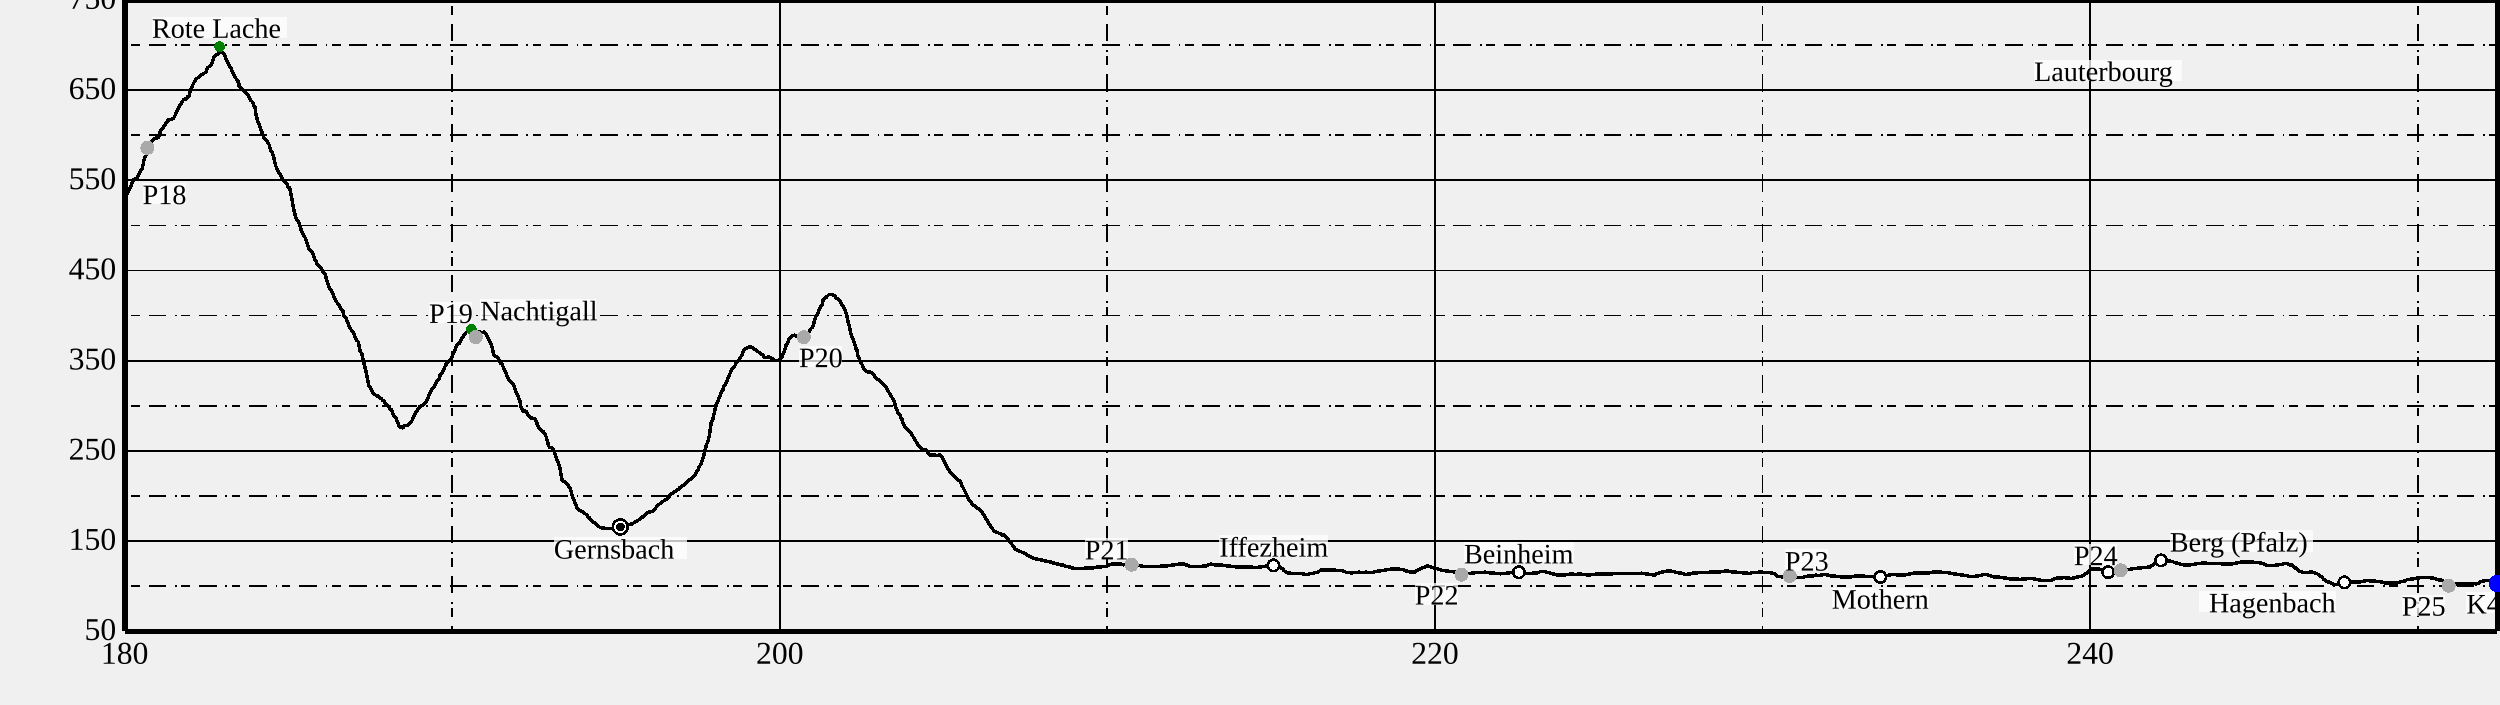
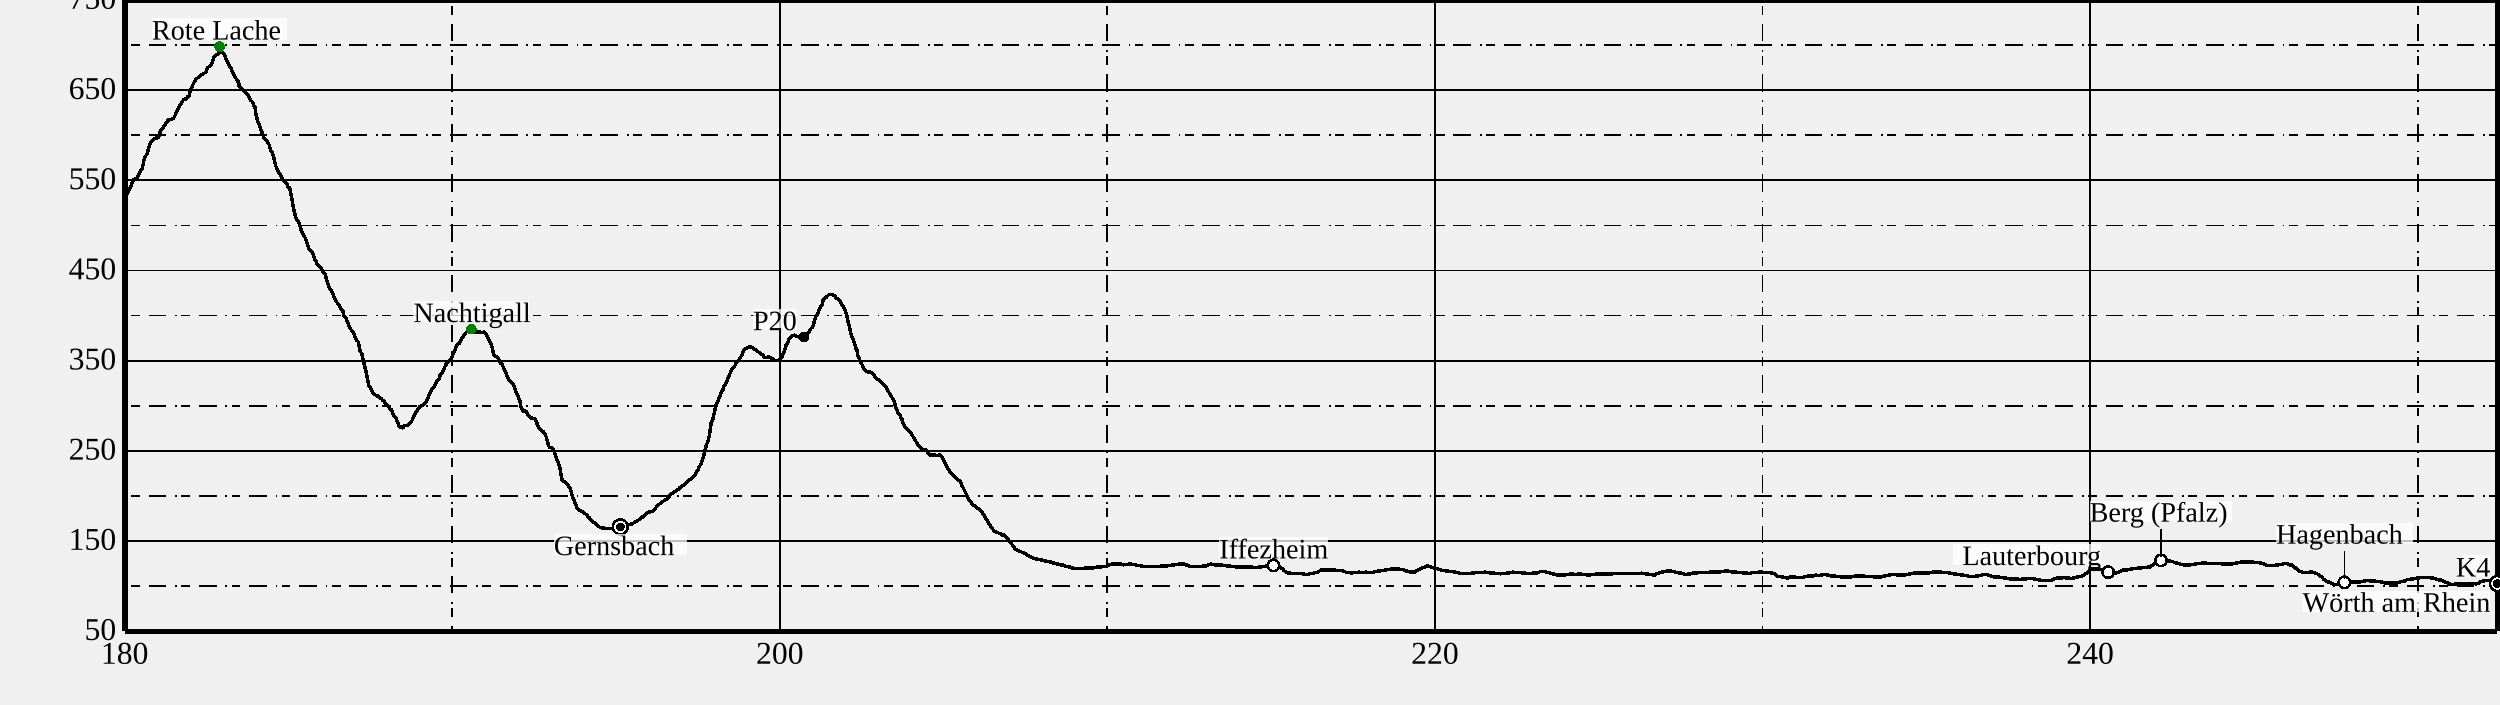
<svg xmlns="http://www.w3.org/2000/svg" height="400" width="1420">
  <g font-size="18" id="world" shape-rendering="crispEdges">
    <g id="BG" />
    <g id="SB" transform="translate(71 360)">
      <text text-anchor="middle" x="-0.203" y="17">
180
</text>
      <text text-anchor="middle" x="371.922" y="17">
200
</text>
      <text text-anchor="middle" x="744.048" y="17">
220
</text>
      <text text-anchor="middle" x="1116.173" y="17">
240
</text>
    </g>
    <g id="SD" transform="translate(71 0)">
      <path d="M0,0 L1347.5,0" stroke="black" stroke-width="3" />
      <path d="M0,0 L0,358.5" stroke="black" stroke-width="3" />
      <path d="M0,358.5 L1347.5,358.5" stroke="black" stroke-width="3" />
      <path d="M1347.5,0 L1347.5,358.5" stroke="black" stroke-width="3" />
      <path d="M0,358.5 L1347.5,358.5" stroke="black" stroke-width="1" />
      <path d="M-0.203,0 L-0.203,358.5" stroke="black" stroke-width="1" />
      <path d="M371.922,0 L371.922,358.5" stroke="black" stroke-width="1" />
      <path d="M744.048,0 L744.048,358.5" stroke="black" stroke-width="1" />
      <path d="M1116.173,0 L1116.173,358.5" stroke="black" stroke-width="1" />
      <path d="M185.859,0 L185.859,358.5" stroke="black" stroke-dasharray="1.0,2.5,5.0,5.0,10.0,5.0" />
      <path d="M557.985,0 L557.985,358.5" stroke="black" stroke-dasharray="1.0,2.5,5.0,5.0,10.0,5.0" />
      <path d="M930.11,0 L930.11,358.5" stroke="black" stroke-dasharray="1.0,2.5,5.0,5.0,10.0,5.0" />
      <path d="M1302.236,0 L1302.236,358.5" stroke="black" stroke-dasharray="1.0,2.5,5.0,5.0,10.0,5.0" />
      <path d="M0,358.5 L1347.5,358.5" stroke="black" stroke-width="1" />
      <path d="M0,307.286 L1347.5,307.286" stroke="black" stroke-width="1" />
      <path d="M0,256.071 L1347.5,256.071" stroke="black" stroke-width="1" />
      <path d="M0,204.857 L1347.5,204.857" stroke="black" stroke-width="1" />
      <path d="M0,153.643 L1347.5,153.643" stroke="black" stroke-width="1" />
      <path d="M0,102.429 L1347.5,102.429" stroke="black" stroke-width="1" />
      <path d="M0,51.214 L1347.5,51.214" stroke="black" stroke-width="1" />
      <path d="M0,0 L1347.5,0" stroke="black" stroke-width="1" />
      <path d="M0,332.893 L1347.5,332.893" stroke="black" stroke-dasharray="1.0,2.5,5.0,5.0,10.0,5.0" />
      <path d="M0,281.679 L1347.5,281.679" stroke="black" stroke-dasharray="1.0,2.5,5.0,5.0,10.0,5.0" />
      <path d="M0,230.464 L1347.5,230.464" stroke="black" stroke-dasharray="1.0,2.5,5.0,5.0,10.0,5.0" />
      <path d="M0,179.25 L1347.5,179.25" stroke="black" stroke-dasharray="1.0,2.5,5.0,5.0,10.0,5.0" />
      <path d="M0,128.036 L1347.5,128.036" stroke="black" stroke-dasharray="1.0,2.5,5.0,5.0,10.0,5.0" />
      <path d="M0,76.821 L1347.5,76.821" stroke="black" stroke-dasharray="1.0,2.5,5.0,5.0,10.0,5.0" />
      <path d="M0,25.607 L1347.5,25.607" stroke="black" stroke-dasharray="1.0,2.5,5.0,5.0,10.0,5.0" />
      <path d="M0,-25.607 L1347.5,-25.607" stroke="black" stroke-dasharray="1.0,2.5,5.0,5.0,10.0,5.0" />
      <path d="M0.0,111.9 L0.2,111.5 L0.3,111.4 L0.8,110.7 L1.3,109.7 L2.5,107.2 L2.7,106.8 L3.1,106.1 L3.3,105.9 L3.5,105.3 L3.8,104.6 L4.3,103.1 L5.0,102.2 L5.2,101.7 L5.4,101.7 L5.5,101.6 L6.2,101.4 L6.4,101.3 L6.7,101.3 L6.9,101.0 L8.2,98.3 L8.8,97.4 L9.1,96.6 L9.4,96.4 L9.7,96.4 L10.7,91.3 L11.4,89.3 L12.4,87.5 L12.8,86.4 L14.1,81.9 L14.3,81.5 L14.5,80.4 L14.8,80.4 L15.5,80.0 L15.9,79.7 L16.1,79.7 L16.4,79.0 L17.2,78.4 L17.5,78.4 L17.8,78.5 L18.1,78.3 L18.6,78.3 L19.1,77.8 L19.3,76.8 L19.6,76.3 L20.1,74.3 L20.3,73.8 L21.8,72.4 L22.6,71.0 L22.9,70.5 L23.1,70.1 L23.4,69.5 L23.6,69.2 L23.8,69.2 L24.3,68.2 L24.6,68.2 L24.7,68.2 L24.9,68.2 L25.1,68.2 L25.2,68.2 L25.5,68.0 L25.7,68.0 L26.3,68.0 L27.0,67.4 L27.3,67.3 L27.6,67.0 L27.9,66.7 L30.5,61.0 L31.4,59.6 L31.7,59.2 L32.6,57.5 L33.0,57.0 L33.3,56.6 L33.7,56.3 L34.1,56.3 L34.5,56.1 L34.7,56.1 L35.0,56.1 L35.2,55.7 L35.7,54.7 L35.9,54.7 L36.1,54.7 L36.3,54.7 L36.5,54.2 L36.7,52.9 L37.2,51.0 L39.0,47.2 L40.3,44.9 L40.5,44.5 L40.8,44.5 L42.0,43.8 L42.1,43.8 L42.4,43.4 L42.6,43.1 L42.9,42.8 L43.5,42.5 L45.9,41.0 L46.2,40.4 L46.8,38.7 L47.3,38.0 L47.7,38.0 L49.1,36.5 L49.6,35.2 L50.0,33.8 L50.6,32.3 L51.9,31.0 L52.3,31.0 L52.9,30.4 L53.1,30.3 L53.4,29.7 L53.7,29.0 L54.2,29.4 L55.0,29.2 L55.5,29.8 L56.7,31.3 L57.7,34.3 L58.5,35.6 L58.9,36.9 L59.4,37.6 L60.3,38.9 L60.6,39.6 L60.8,40.2 L61.0,40.8 L61.2,40.8 L61.7,42.3 L62.3,43.2 L63.7,45.8 L64.0,45.8 L64.5,47.1 L64.7,47.7 L64.9,49.3 L65.4,49.6 L65.7,49.9 L66.3,50.6 L66.4,50.6 L66.6,50.8 L66.8,51.0 L67.0,51.0 L67.7,51.7 L68.4,52.6 L68.6,52.6 L68.9,52.8 L69.1,53.2 L69.6,53.9 L69.8,53.9 L70.1,54.7 L70.5,55.4 L71.1,56.5 L71.6,57.4 L72.0,57.4 L72.7,58.5 L73.2,60.1 L73.9,61.1 L74.1,63.0 L74.4,64.9 L75.0,67.6 L76.5,71.7 L77.6,74.5 L77.9,75.6 L78.2,76.7 L78.5,77.1 L78.8,78.3 L79.4,78.9 L80.6,80.0 L80.9,80.7 L81.9,82.2 L82.4,84.4 L83.0,85.8 L83.6,86.5 L84.5,89.5 L84.9,91.6 L85.7,94.5 L85.9,94.5 L86.5,96.2 L87.7,98.5 L88.0,98.6 L88.5,99.7 L89.1,101.3 L89.5,101.3 L89.8,102.2 L90.2,103.0 L90.5,103.0 L90.7,103.0 L91.0,103.0 L91.2,103.7 L91.5,104.0 L92.0,104.1 L92.3,105.3 L92.6,106.3 L93.5,106.6 L94.8,113.1 L95.8,118.7 L96.2,120.6 L97.3,124.5 L97.7,125.2 L98.2,125.2 L99.0,127.2 L99.3,128.3 L99.9,130.1 L100.2,131.7 L100.6,131.7 L101.4,133.5 L102.4,135.2 L102.9,136.8 L103.6,138.3 L103.8,139.2 L104.7,142.0 L105.1,142.0 L106.4,143.5 L106.8,144.5 L107.8,147.3 L108.1,147.8 L108.5,148.2 L109.0,150.2 L110.2,151.1 L111.0,152.1 L111.2,152.1 L111.5,152.1 L111.7,152.7 L111.9,153.6 L112.7,154.8 L113.5,155.6 L114.1,157.3 L115.7,162.8 L117.6,165.8 L118.2,167.1 L118.6,168.2 L120.1,171.4 L122.2,174.4 L123.1,176.0 L123.7,176.0 L124.2,179.2 L125.4,180.5 L126.8,184.0 L127.7,186.2 L127.9,186.4 L129.0,188.1 L129.5,188.8 L129.8,188.8 L130.2,190.0 L131.4,193.2 L132.4,193.9 L133.5,199.4 L134.5,200.9 L136.6,210.1 L137.1,211.7 L138.5,219.2 L139.5,220.4 L140.5,222.3 L140.8,223.3 L141.0,223.3 L141.1,223.7 L141.4,223.7 L141.6,223.7 L142.2,224.4 L142.5,224.4 L142.8,224.6 L143.5,225.0 L144.1,225.0 L144.7,225.9 L145.7,226.6 L146.4,227.4 L146.9,227.6 L148.0,229.4 L148.3,229.4 L148.6,229.5 L150.0,231.5 L150.7,232.5 L151.1,232.5 L151.5,233.3 L151.7,233.3 L152.5,236.2 L153.1,236.8 L153.6,236.8 L154.8,239.6 L155.7,242.2 L156.8,242.7 L157.7,243.1 L157.8,243.1 L158.7,241.8 L159.1,241.8 L159.3,241.8 L159.8,241.7 L160.3,241.7 L160.6,241.6 L161.6,240.3 L161.9,240.3 L162.3,240.3 L165.1,234.5 L167.5,230.8 L168.5,230.4 L169.6,229.9 L171.0,228.1 L171.9,226.5 L173.3,223.1 L174.4,220.8 L175.5,219.7 L176.1,218.9 L176.8,217.0 L177.2,216.5 L177.4,216.5 L177.5,216.5 L177.7,216.0 L178.0,216.0 L178.6,214.5 L179.0,212.9 L179.9,211.7 L180.1,211.7 L180.4,211.4 L181.3,209.1 L182.1,207.5 L182.2,207.5 L182.4,206.8 L182.6,206.6 L182.7,206.6 L183.5,205.8 L183.9,205.1 L184.8,204.5 L185.2,203.8 L186.2,201.5 L186.9,200.2 L187.3,198.9 L188.1,196.9 L188.5,196.1 L189.3,195.2 L189.8,195.2 L190.4,194.0 L190.9,193.2 L191.1,192.2 L191.4,192.2 L192.2,191.0 L193.0,189.7 L193.9,188.6 L195.2,188.0 L195.9,188.1 L196.5,188.7 L196.8,188.6 L198.1,188.8 L199.3,188.8 L199.7,188.8 L200.1,188.6 L200.7,188.6 L201.6,188.6 L201.9,188.8 L202.2,188.8 L202.6,188.8 L203.4,188.7 L203.8,188.5 L204.1,188.3 L204.4,189.0 L204.8,189.6 L204.9,189.6 L205.2,190.3 L205.4,190.4 L207.8,195.3 L208.4,196.9 L208.9,198.8 L209.4,201.7 L210.5,202.4 L211.1,202.4 L212.0,203.4 L212.6,205.0 L213.4,206.5 L213.9,206.5 L215.0,208.8 L215.9,210.6 L216.9,213.5 L218.2,216.0 L219.4,217.1 L219.9,218.0 L220.2,218.0 L220.6,218.0 L221.3,220.5 L224.4,227.9 L224.8,231.1 L226.4,234.0 L227.8,233.2 L228.1,234.8 L228.5,234.8 L228.8,235.4 L229.3,235.9 L230.0,236.8 L230.2,237.2 L230.4,237.5 L230.6,237.5 L230.8,237.5 L231.1,237.5 L231.5,237.6 L231.8,237.5 L233.0,238.1 L233.4,238.9 L233.7,239.3 L234.1,240.8 L235.2,243.2 L235.4,243.3 L235.6,243.9 L235.8,243.9 L235.9,244.2 L236.4,244.2 L236.6,244.2 L236.8,244.6 L237.0,244.6 L237.2,245.0 L237.8,245.4 L238.5,246.6 L239.3,248.3 L239.6,249.8 L240.4,252.4 L240.7,253.7 L240.9,253.7 L241.1,254.1 L241.7,254.3 L242.1,254.3 L242.5,254.6 L243.2,254.8 L243.5,256.4 L243.7,256.4 L244.0,257.4 L244.3,258.1 L247.0,265.6 L247.7,269.6 L248.3,272.8 L249.6,273.6 L251.3,275.2 L252.9,277.4 L254.0,281.4 L256.9,288.9 L257.1,289.1 L258.2,290.0 L258.9,290.1 L259.3,290.3 L259.5,290.5 L259.7,290.5 L260.0,290.7 L260.0,290.7 L260.1,290.7 L260.6,291.0 L260.8,291.5 L261.3,291.9 L261.6,291.9 L262.2,292.5 L262.9,293.2 L263.1,293.8 L263.7,294.0 L264.0,294.4 L264.2,294.7 L264.4,295.0 L264.6,295.3 L265.4,296.0 L265.6,296.2 L265.9,296.6 L266.0,296.6 L266.5,296.8 L266.7,296.9 L266.9,296.9 L267.9,298.0 L268.1,298.2 L268.4,298.7 L269.1,299.0 L269.5,299.3 L269.8,299.6 L270.8,299.9 L271.2,300.0 L271.4,300.0 L272.0,300.0 L273.0,300.1 L273.1,300.1 L273.6,300.1 L274.7,300.1 L275.8,300.1 L276.3,300.1 L276.4,300.1 L277.4,300.0 L278.0,300.0 L278.2,300.0 L278.6,299.9 L279.6,299.6 L279.9,299.6 L280.3,299.4 L281.0,299.2 L281.4,299.1 L281.5,299.1 L282.6,298.6 L282.8,298.6 L282.9,298.6 L284.0,298.2 L284.3,298.1 L285.7,298.0 L286.0,298.0 L286.7,297.9 L287.0,297.8 L287.8,297.7 L288.3,297.3 L288.8,297.1 L289.0,296.9 L289.2,296.7 L290.4,296.0 L291.5,295.5 L291.8,295.3 L292.0,295.3 L292.3,295.0 L292.7,294.7 L292.9,294.3 L293.4,293.8 L293.9,293.7 L294.9,293.2 L296.5,291.6 L296.8,291.2 L297.3,290.8 L298.2,290.8 L298.9,290.4 L299.3,290.4 L299.5,290.4 L299.8,290.4 L300.4,289.6 L301.0,289.0 L302.2,287.5 L304.0,285.9 L304.4,285.5 L305.0,284.9 L305.2,284.9 L305.5,284.9 L306.3,284.2 L308.6,283.0 L309.3,281.3 L310.0,280.6 L311.1,280.0 L312.7,279.0 L313.5,278.4 L314.3,278.0 L314.7,277.5 L315.3,276.8 L315.9,276.5 L316.6,276.0 L318.4,274.7 L318.7,274.2 L319.5,273.4 L320.1,273.0 L321.2,272.1 L321.8,271.5 L322.2,271.3 L322.5,270.8 L322.9,270.8 L324.1,269.4 L324.8,267.8 L325.2,267.4 L325.4,267.4 L326.1,265.3 L327.4,262.9 L328.0,261.0 L328.4,260.0 L329.5,255.5 L330.2,252.8 L331.3,250.2 L331.9,247.3 L333.0,239.9 L333.8,238.6 L334.6,235.0 L335.3,232.0 L335.8,229.9 L336.1,229.1 L336.3,229.1 L336.6,228.5 L337.8,225.0 L338.0,225.0 L338.4,223.4 L338.6,222.8 L339.3,222.1 L339.6,221.5 L340.1,219.2 L340.6,218.7 L340.9,218.7 L342.0,216.0 L342.3,215.4 L343.3,212.9 L343.8,211.8 L344.6,209.8 L345.0,209.1 L345.5,209.1 L346.7,207.3 L347.1,206.1 L347.5,206.1 L348.6,204.4 L350.2,202.0 L350.5,201.4 L351.4,198.7 L352.9,197.9 L354.2,197.1 L354.7,197.1 L354.9,197.1 L355.3,196.7 L362.5,201.8 L363.2,203.0 L363.9,203.0 L365.4,202.8 L366.1,202.8 L366.5,203.0 L366.9,203.1 L367.2,203.4 L367.7,203.8 L368.5,204.3 L369.0,204.7 L370.4,204.7 L370.8,204.9 L371.1,204.5 L371.8,204.7 L372.5,202.7 L373.4,202.7 L373.9,200.3 L374.6,199.3 L375.6,195.7 L376.2,195.7 L377.2,192.4 L377.5,192.4 L379.3,190.5 L380.6,190.4 L381.4,191.2 L381.6,191.2 L381.9,191.2 L382.3,191.2 L384.0,191.8 L384.4,191.8 L384.8,191.7 L385.6,192.2 L386.9,190.2 L387.2,190.2 L387.4,190.2 L387.8,189.4 L387.9,189.4 L388.2,189.2 L389.5,186.8 L389.9,186.2 L390.3,186.2 L390.6,185.5 L391.3,183.4 L392.5,179.5 L392.6,179.5 L392.7,179.5 L393.5,177.8 L394.3,176.1 L394.7,174.9 L395.1,173.9 L395.7,173.9 L396.1,172.9 L396.5,170.2 L397.2,170.0 L397.6,169.4 L398.3,168.9 L398.7,168.4 L399.6,167.7 L399.7,167.7 L399.8,167.4 L400.0,167.4 L400.1,167.5 L400.5,167.2 L401.0,167.2 L401.7,167.3 L402.2,167.7 L402.3,167.7 L403.2,168.1 L403.8,169.0 L404.4,169.7 L404.9,169.9 L405.2,169.9 L405.6,170.2 L405.9,170.7 L406.2,171.3 L406.7,172.0 L407.0,173.0 L407.1,173.0 L407.9,174.1 L409.3,176.9 L410.3,180.5 L410.6,182.5 L411.3,184.9 L412.1,188.8 L413.2,192.3 L413.4,192.3 L414.3,194.6 L415.3,198.3 L415.7,198.3 L416.0,200.6 L416.4,202.4 L417.7,205.3 L418.8,207.4 L419.5,209.1 L419.9,209.9 L420.1,209.9 L420.4,210.5 L421.5,211.2 L422.5,210.9 L424.2,211.8 L424.9,212.4 L425.2,212.9 L425.7,213.4 L426.5,214.9 L426.7,214.9 L427.2,215.2 L427.9,215.5 L428.1,215.6 L428.4,215.8 L428.9,216.2 L429.3,216.7 L429.5,217.2 L429.6,217.2 L429.8,217.4 L430.2,217.4 L430.6,218.3 L431.1,218.9 L432.0,219.4 L432.3,219.7 L432.9,220.9 L433.5,222.1 L434.1,223.2 L434.4,223.5 L436.2,226.8 L436.5,226.8 L437.0,228.5 L437.7,231.0 L438.9,234.2 L439.4,234.8 L440.3,236.1 L440.8,237.5 L441.1,237.5 L442.1,241.0 L442.5,241.6 L442.8,242.3 L444.3,243.6 L445.2,244.8 L445.3,244.8 L445.7,244.8 L445.7,244.8 L446.1,245.4 L449.9,251.8 L451.6,254.1 L452.5,254.9 L453.7,255.7 L455.2,255.7 L456.0,257.4 L457.4,258.5 L459.0,258.3 L461.4,258.7 L461.9,258.7 L462.7,257.9 L464.0,259.6 L467.5,266.4 L469.5,269.1 L470.8,270.0 L471.5,271.0 L474.4,273.5 L475.3,275.6 L476.1,277.1 L479.7,284.4 L482.1,287.2 L482.5,287.2 L483.0,287.2 L483.6,288.2 L484.6,289.1 L485.4,289.1 L487.4,291.8 L490.0,296.2 L492.0,299.5 L493.7,301.6 L495.6,302.5 L497.0,303.1 L497.2,303.1 L497.4,303.1 L497.8,303.8 L498.0,303.8 L498.2,303.8 L498.4,303.8 L498.9,303.8 L499.1,303.8 L499.6,304.2 L500.1,304.6 L500.4,304.9 L501.2,305.9 L501.4,305.9 L503.0,308.3 L503.5,308.8 L504.0,309.6 L504.7,310.3 L505.5,311.7 L506.4,312.2 L507.3,312.8 L508.1,313.1 L508.8,313.4 L508.9,313.4 L509.2,313.4 L509.5,313.8 L509.6,313.9 L509.7,313.9 L510.9,314.1 L511.4,314.6 L511.8,314.6 L512.0,315.1 L513.0,315.7 L513.2,315.8 L514.7,316.4 L515.0,316.4 L515.6,317.0 L515.8,317.0 L516.0,317.2 L516.7,317.2 L517.1,317.5 L517.7,317.5 L518.9,317.7 L520.4,318.0 L522.3,318.6 L523.0,318.6 L526.0,319.3 L526.9,319.7 L527.4,319.7 L529.2,320.3 L530.2,320.5 L531.3,320.8 L531.4,320.8 L532.1,320.8 L532.8,320.9 L533.2,321.3 L533.4,321.3 L533.6,321.4 L534.4,321.7 L536.5,322.1 L536.6,322.1 L536.9,322.1 L537.2,322.4 L537.6,322.5 L537.9,322.6 L539.3,322.8 L539.8,322.8 L540.1,322.8 L541.6,322.9 L541.8,322.9 L542.3,322.9 L542.8,322.9 L543.0,322.9 L543.2,322.9 L543.3,322.9 L543.5,322.9 L543.7,322.9 L543.7,322.9 L543.9,322.9 L544.2,322.8 L546.3,322.7 L546.5,322.7 L546.7,322.8 L546.8,322.8 L547.0,322.8 L547.3,322.9 L547.8,322.8 L547.9,322.8 L548.0,322.7 L548.1,322.7 L548.4,322.7 L548.5,322.7 L550.3,322.5 L550.9,322.4 L551.0,322.4 L551.1,322.4 L551.8,322.2 L552.2,322.2 L552.6,322.1 L553.6,322.1 L553.8,322.1 L553.9,322.1 L554.4,322.0 L554.9,321.8 L555.1,321.8 L555.3,321.8 L555.5,321.8 L555.7,321.8 L556.8,321.8 L558.6,321.2 L558.9,320.8 L560.7,320.4 L561.0,320.4 L561.4,320.4 L562.3,320.5 L562.4,320.4 L562.5,320.4 L562.6,320.4 L562.8,320.2 L563.5,320.3 L563.7,320.3 L564.4,320.3 L564.8,320.3 L565.4,320.3 L567.1,320.8 L568.4,320.6 L569.7,320.5 L571.0,320.4 L571.1,320.4 L571.3,320.5 L571.5,320.5 L571.7,320.5 L572.0,320.5 L573.8,320.8 L575.0,321.1 L575.2,321.1 L576.1,321.3 L576.4,321.3 L576.8,321.4 L578.1,321.6 L579.9,321.9 L580.3,321.9 L580.5,321.9 L583.2,321.7 L583.5,321.7 L585.1,321.7 L586.6,321.8 L590.1,321.4 L592.0,321.4 L594.7,321.0 L596.4,320.8 L596.7,320.6 L598.1,320.5 L599.7,320.4 L600.2,320.3 L600.4,320.1 L600.6,320.1 L604.6,321.5 L604.7,321.9 L605.0,321.9 L608.0,321.9 L613.9,321.5 L616.6,320.4 L619.4,320.9 L622.1,320.9 L622.3,320.9 L622.5,320.9 L622.6,320.9 L622.8,320.9 L626.7,321.5 L629.9,321.8 L630.1,321.8 L630.3,321.8 L630.9,322.1 L633.4,322.0 L633.9,322.0 L634.1,321.9 L634.2,321.9 L634.3,321.9 L634.5,321.9 L634.6,321.9 L634.7,321.9 L635.1,322.0 L635.4,322.0 L636.4,322.2 L636.4,322.2 L636.6,322.2 L637.6,322.2 L637.8,322.2 L637.9,322.2 L638.7,322.1 L639.3,322.1 L639.6,322.1 L639.7,322.1 L640.0,322.1 L640.8,322.2 L640.9,322.2 L641.8,322.4 L642.4,322.4 L642.5,322.4 L642.7,322.4 L644.6,322.0 L647.8,321.7 L648.6,321.4 L649.4,321.4 L650.2,321.3 L651.8,321.4 L652.2,321.4 L652.3,321.5 L653.2,321.6 L653.4,321.6 L654.0,321.8 L654.4,321.8 L654.7,321.8 L655.2,322.1 L655.3,322.1 L655.7,322.2 L656.0,322.3 L656.7,322.6 L657.3,322.8 L658.5,324.4 L658.9,324.4 L660.1,325.3 L661.1,325.6 L661.5,325.6 L661.7,325.6 L661.8,325.6 L662.2,325.6 L663.9,325.8 L664.8,325.8 L666.4,325.8 L667.1,325.8 L667.5,325.7 L668.8,325.9 L669.1,325.9 L670.9,326.4 L673.9,325.7 L674.7,325.7 L676.0,325.3 L677.6,325.1 L679.1,323.8 L680.7,323.7 L681.6,323.6 L682.7,323.8 L683.3,323.9 L683.8,323.9 L684.3,323.7 L685.5,323.7 L686.4,323.7 L686.8,323.8 L687.5,323.9 L687.9,323.9 L689.0,324.0 L689.2,324.0 L690.1,323.9 L692.3,324.5 L693.5,325.0 L694.9,325.3 L695.5,325.3 L697.0,325.4 L698.4,325.1 L699.0,325.1 L699.5,325.1 L700.1,325.1 L700.3,325.1 L700.4,325.1 L700.6,325.1 L700.8,325.0 L701.0,325.0 L701.1,325.0 L701.3,325.0 L701.6,325.1 L701.8,325.1 L703.3,325.1 L705.2,325.0 L705.5,325.1 L706.6,325.1 L707.6,325.2 L708.8,325.2 L710.1,324.7 L712.0,324.3 L715.0,324.0 L719.1,323.2 L720.2,323.2 L721.2,323.2 L722.4,323.0 L725.2,323.5 L726.0,323.5 L726.5,324.0 L726.6,324.0 L729.9,324.9 L732.3,325.1 L734.9,323.4 L737.3,322.3 L738.0,322.3 L738.8,321.6 L740.5,321.6 L747.5,323.8 L753.2,324.7 L753.6,324.5 L759.2,325.8 L760.0,325.8 L760.8,325.8 L761.3,325.8 L762.3,325.8 L762.9,325.7 L763.2,325.7 L763.7,325.7 L768.5,325.1 L769.6,325.1 L770.5,325.1 L770.7,325.1 L770.9,325.1 L771.1,325.1 L771.9,325.1 L772.3,325.0 L772.4,325.0 L773.4,325.1 L774.7,325.3 L775.4,325.4 L776.4,325.4 L778.2,325.6 L778.3,325.6 L779.4,325.8 L781.2,325.9 L782.9,325.7 L783.4,325.8 L785.1,325.5 L786.1,325.4 L787.4,325.1 L788.5,325.0 L789.5,325.1 L790.5,325.1 L791.5,325.1 L791.7,325.2 L791.9,325.2 L792.2,325.2 L793.0,325.3 L793.3,325.4 L793.6,325.4 L794.0,325.4 L794.6,325.4 L795.4,325.6 L796.0,325.8 L796.4,325.7 L796.8,325.8 L797.3,325.8 L798.6,325.7 L799.0,325.7 L799.2,325.6 L799.3,325.6 L799.9,325.6 L801.1,325.4 L802.0,325.4 L802.5,325.3 L804.1,324.6 L806.7,324.7 L808.3,325.3 L809.2,325.3 L811.4,326.1 L811.6,326.1 L813.8,326.7 L814.8,326.6 L818.3,326.5 L818.7,326.3 L821.0,326.1 L821.2,326.1 L821.4,326.1 L822.0,326.1 L822.5,326.0 L823.2,326.2 L824.0,326.2 L826.6,326.1 L831.4,326.6 L836.0,326.1 L836.4,326.0 L840.8,326.0 L841.1,326.0 L841.5,325.9 L842.9,325.9 L844.4,325.9 L844.8,325.9 L845.1,325.9 L845.9,325.8 L853.8,325.7 L854.1,325.7 L854.4,325.7 L861.7,325.6 L868.8,326.7 L869.5,326.0 L873.0,325.0 L876.1,324.3 L878.0,324.3 L881.2,325.1 L881.4,325.1 L881.5,325.2 L881.7,325.2 L881.8,325.3 L881.9,325.3 L882.4,325.4 L882.8,325.6 L883.0,325.6 L883.9,325.6 L884.5,325.6 L885.2,325.9 L885.8,326.3 L886.4,326.3 L887.6,326.1 L888.5,326.1 L890.1,325.7 L890.5,325.5 L891.0,325.5 L891.4,325.4 L893.6,325.3 L894.0,325.3 L907.6,324.7 L907.9,324.5 L910.1,324.4 L910.7,324.4 L913.4,324.9 L916.5,325.1 L922.5,325.7 L923.3,325.6 L923.7,325.4 L924.4,325.3 L925.9,325.2 L927.1,325.1 L927.9,325.0 L928.7,325.0 L929.4,325.0 L933.6,325.2 L934.3,325.3 L934.7,325.4 L936.2,325.7 L937.3,326.1 L938.2,327.0 L938.9,327.3 L939.5,327.4 L940.2,327.5 L941.2,327.7 L941.7,327.7 L942.7,328.1 L944.0,328.2 L944.9,328.2 L945.6,327.7 L947.3,327.7 L948.2,327.7 L948.9,327.9 L949.2,328.0 L951.0,328.1 L952.6,328.0 L952.8,328.0 L953.8,327.7 L954.6,327.4 L955.5,327.3 L956.0,327.3 L956.8,327.2 L957.2,327.2 L957.8,327.3 L958.7,327.2 L959.8,326.8 L960.3,326.7 L960.9,326.7 L962.2,326.9 L962.5,326.9 L962.7,326.9 L962.9,326.7 L963.7,326.6 L964.5,326.4 L966.4,326.4 L968.6,327.1 L968.9,327.1 L969.5,327.1 L969.9,327.1 L970.4,327.3 L971.5,327.3 L971.8,327.4 L974.4,327.6 L975.0,327.6 L975.3,327.6 L975.5,327.6 L975.8,327.6 L976.8,327.6 L977.6,327.6 L979.5,327.8 L983.5,327.1 L983.9,326.9 L984.6,327.1 L985.0,327.1 L986.4,327.1 L986.8,327.1 L987.9,327.3 L997.0,327.8 L997.7,327.7 L998.2,327.4 L998.8,327.2 L1001.8,326.7 L1002.4,326.5 L1003.1,326.4 L1003.7,326.4 L1004.7,326.4 L1010.6,326.7 L1015.3,325.7 L1016.0,325.6 L1018.2,325.5 L1018.7,325.5 L1020.9,325.5 L1021.6,325.5 L1023.1,325.5 L1023.6,325.5 L1024.1,325.5 L1028.1,324.7 L1035.3,325.3 L1038.7,325.9 L1046.2,327.0 L1047.8,327.4 L1048.1,327.5 L1048.2,327.5 L1048.7,327.5 L1049.3,327.5 L1049.6,327.5 L1050.6,327.4 L1050.9,327.4 L1051.1,327.3 L1051.2,327.3 L1051.4,327.2 L1051.6,327.3 L1054.0,326.8 L1054.3,326.8 L1054.5,326.7 L1054.7,326.7 L1055.0,326.5 L1056.9,326.3 L1057.3,326.3 L1057.6,326.3 L1057.8,326.3 L1058.6,326.8 L1060.1,327.2 L1061.5,327.7 L1061.8,327.7 L1062.0,327.7 L1062.6,327.8 L1062.8,327.8 L1063.0,327.8 L1063.2,327.8 L1063.6,327.8 L1064.2,327.8 L1064.6,327.8 L1070.3,328.7 L1071.2,328.9 L1071.7,328.9 L1072.3,328.9 L1072.5,328.9 L1072.9,329.0 L1074.4,328.9 L1075.9,329.0 L1076.3,329.1 L1079.6,328.8 L1080.1,328.7 L1080.5,328.7 L1081.0,328.7 L1082.0,328.7 L1082.7,328.7 L1082.9,328.7 L1083.3,328.7 L1083.5,328.7 L1083.7,328.7 L1083.9,328.6 L1084.1,328.8 L1085.5,329.0 L1087.8,329.5 L1088.7,329.7 L1093.6,329.7 L1096.9,328.4 L1097.9,328.2 L1098.6,328.2 L1099.2,328.2 L1099.3,328.2 L1099.6,328.2 L1099.8,328.2 L1100.0,328.2 L1100.2,328.2 L1100.4,328.2 L1100.7,328.1 L1100.8,328.1 L1101.3,328.1 L1102.4,328.2 L1102.9,328.2 L1102.9,328.2 L1105.4,328.5 L1106.0,328.5 L1107.4,328.2 L1107.6,328.2 L1107.9,327.9 L1108.0,327.9 L1108.3,327.8 L1108.8,327.8 L1109.0,327.8 L1109.8,327.4 L1110.0,327.4 L1110.5,327.4 L1110.7,327.4 L1110.8,327.4 L1111.5,327.2 L1111.6,327.2 L1111.7,327.2 L1111.8,327.0 L1113.2,326.3 L1114.8,325.0 L1116.5,323.1 L1116.7,323.1 L1118.2,323.2 L1118.6,323.2 L1119.5,323.2 L1119.7,323.2 L1120.0,323.2 L1120.3,323.2 L1120.4,323.2 L1120.8,323.2 L1120.8,323.2 L1121.0,323.2 L1121.2,323.2 L1121.9,323.4 L1122.2,323.5 L1122.9,323.9 L1123.9,324.3 L1124.4,324.7 L1125.2,325.0 L1125.4,325.0 L1126.1,325.3 L1126.2,325.3 L1126.4,325.3 L1126.7,325.4 L1127.0,325.4 L1127.3,325.4 L1127.7,325.4 L1128.1,325.4 L1128.7,325.4 L1129.1,325.4 L1129.2,325.4 L1129.7,325.4 L1129.9,325.4 L1130.1,325.4 L1130.3,325.4 L1130.3,325.4 L1130.6,325.5 L1130.8,325.5 L1131.0,325.5 L1131.3,325.4 L1133.5,324.4 L1134.9,323.8 L1135.2,323.8 L1135.4,323.8 L1135.5,323.8 L1135.6,323.8 L1135.9,323.8 L1136.1,323.7 L1136.3,323.7 L1136.8,323.7 L1138.0,323.6 L1139.8,323.1 L1150.2,322.0 L1154.7,318.8 L1155.3,318.0 L1155.5,318.0 L1156.4,318.0 L1163.4,319.0 L1163.6,319.3 L1168.5,320.7 L1169.4,320.9 L1171.2,320.9 L1172.9,320.9 L1178.2,320.0 L1179.5,319.9 L1180.0,319.9 L1180.5,319.9 L1181.7,319.9 L1193.5,320.3 L1196.2,320.3 L1198.0,320.1 L1202.5,319.2 L1211.0,319.4 L1211.6,319.5 L1213.8,319.9 L1216.8,321.2 L1218.0,321.3 L1218.8,321.3 L1219.7,321.3 L1225.3,320.5 L1226.2,320.0 L1227.5,320.0 L1228.3,320.0 L1229.6,320.9 L1231.2,320.9 L1232.3,322.5 L1233.2,322.5 L1235.0,324.6 L1235.9,324.6 L1237.4,325.1 L1238.0,325.3 L1240.1,325.2 L1240.4,325.2 L1240.9,325.0 L1241.6,324.9 L1242.1,324.9 L1242.7,325.0 L1243.3,325.3 L1244.2,325.6 L1245.3,326.0 L1246.0,326.5 L1246.9,327.2 L1247.8,327.7 L1248.7,328.9 L1249.6,329.4 L1249.8,329.8 L1251.6,330.6 L1252.4,330.6 L1253.3,331.4 L1255.0,332.0 L1256.2,332.0 L1256.5,331.9 L1256.8,331.8 L1257.0,331.7 L1257.1,331.8 L1257.2,331.8 L1257.3,331.8 L1257.5,331.8 L1257.7,331.8 L1258.3,331.7 L1258.8,331.7 L1258.9,331.7 L1259.1,331.7 L1259.9,331.6 L1260.3,331.6 L1260.6,331.4 L1261.0,331.1 L1261.9,330.7 L1262.3,330.7 L1263.6,330.6 L1264.3,330.6 L1264.9,330.6 L1265.5,330.6 L1266.7,330.7 L1266.9,330.6 L1267.9,330.6 L1268.4,330.6 L1268.8,330.6 L1270.6,330.3 L1272.3,329.9 L1273.3,329.8 L1273.9,329.8 L1274.2,329.8 L1275.2,329.9 L1276.4,329.9 L1278.2,330.1 L1278.5,330.2 L1278.9,330.2 L1279.5,330.3 L1279.6,330.3 L1282.2,330.6 L1283.1,331.0 L1284.9,331.2 L1285.0,331.2 L1285.1,331.2 L1285.7,331.2 L1286.2,331.2 L1286.4,331.2 L1286.7,331.2 L1290.8,331.1 L1291.9,330.6 L1292.6,330.4 L1295.2,330.0 L1296.1,329.3 L1298.9,328.9 L1299.1,328.8 L1299.4,328.8 L1299.7,328.8 L1300.0,328.6 L1304.7,328.0 L1306.5,328.0 L1306.9,328.0 L1307.8,328.0 L1308.1,328.0 L1308.2,327.9 L1308.3,327.9 L1308.7,328.0 L1308.9,328.1 L1309.3,328.2 L1309.5,328.2 L1309.9,328.2 L1311.9,328.6 L1312.6,328.9 L1312.8,329.0 L1313.8,329.3 L1314.2,329.3 L1314.9,329.3 L1315.0,329.3 L1315.2,329.5 L1315.5,329.5 L1316.4,330.0 L1317.7,330.5 L1318.9,330.9 L1319.8,331.5 L1320.2,331.8 L1320.3,331.8 L1320.8,331.8 L1321.8,332.1 L1323.0,331.9 L1324.0,331.7 L1324.6,331.6 L1325.1,331.6 L1325.5,331.6 L1325.7,331.6 L1325.8,331.6 L1326.0,331.6 L1326.1,331.6 L1326.9,331.5 L1328.2,331.3 L1329.3,331.3 L1329.8,331.3 L1330.1,331.4 L1330.8,331.4 L1331.0,331.5 L1331.3,331.5 L1331.9,331.5 L1332.4,331.6 L1332.9,331.5 L1333.0,331.5 L1333.4,331.5 L1333.7,331.5 L1334.6,331.5 L1334.7,331.6 L1335.1,331.6 L1335.6,331.6 L1335.7,331.5 L1336.0,331.4 L1336.1,331.4 L1336.2,331.4 L1336.4,331.4 L1336.6,331.3 L1337.2,330.9 L1337.5,330.7 L1338.5,330.3 L1339.4,330.1 L1339.7,330.0 L1340.2,329.8 L1340.7,329.8 L1340.8,329.8 L1341.2,329.7 L1341.4,329.7 L1341.7,329.7 L1342.1,329.7 L1342.2,329.7 L1343.7,329.9 L1343.9,330.0 L1344.1,330.0 L1345.0,330.4 L1346.7,331.1 L1347.0,331.1" fill="transparent" id="track" stroke="black" stroke-linejoin="miter" stroke-miterlimit="1" stroke-width="2" />
      <g>
        <g>
-           <circle cx="1347.5" cy="331.459" fill="Blue" id="wp-0" r="5" />
+           <circle cx="1347.5" cy="331.459" fill="Blue" id="wp-16" r="5" />
        </g>
-         <rect fill="white" fill-opacity="0.75" height="12" id="label-bg" width="15.611" x="1329.889" y="336.459" />
-         <text font-size="16.0" id="wp-0/text" text-anchor="start" x="1329.889" y="348.459">
+         <rect fill="white" fill-opacity="0.75" height="12" id="label-bg" width="15.611" x="1327.889" y="315.459" />
+         <text font-size="16.0" id="wp-16/text" text-anchor="end" x="1343.500" y="327.459">
K4
+ </text>
+         <g>
+           <circle cx="385.557" cy="191.541" fill="Black" id="wp-19" r="3" />
+         </g>
+         <rect fill="white" fill-opacity="0.75" height="12" id="label-bg" width="24.611" x="356.947" y="175.541" />
+         <text font-size="16.0" id="wp-19/text" text-anchor="end" x="381.557" y="187.541">
+ P20
+ </text>
+         <g>
+           <circle cx="1347.5" cy="331.459" fill="Black" id="wp-15" r="5" />
+           <circle cx="1347.5" cy="331.459" fill="white" id="wp-15-little-white" r="3.5" />
+           <circle cx="1347.5" cy="331.459" fill="black" id="wp-15-little-white" r="2.5" />
+         </g>
+         <rect fill="white" fill-opacity="0.75" height="12" id="label-bg" width="107.126" x="1236.374" y="335.459" />
+         <text font-size="16.0" id="wp-15/text" text-anchor="end" x="1343.500" y="347.459">
+ Wörth am Rhein
</text>
        <g>
          <circle cx="53.744" cy="26.478" fill="Green" id="wp-2" r="3" />
        </g>
-         <rect fill="white" fill-opacity="0.75" height="12" id="label-bg" width="76.905" x="15.292" y="9.478" />
-         <text font-size="16.0" id="wp-2/text" text-anchor="start" x="15.292" y="21.478">
+         <rect fill="white" fill-opacity="0.75" height="12" id="label-bg" width="76.905" x="15.292" y="10.478" />
+         <text font-size="16.0" id="wp-2/text" text-anchor="start" x="15.292" y="22.478">
Rote Lache
</text>
        <g>
          <circle cx="281.372" cy="299.296" fill="Black" id="wp-3" r="5" />
          <circle cx="281.372" cy="299.296" fill="white" id="wp-3-little-white" r="3.5" />
          <circle cx="281.372" cy="299.296" fill="black" id="wp-3-little-white" r="2.5" />
        </g>
-         <rect fill="white" fill-opacity="0.75" height="12" id="label-bg" width="75.579" x="243.583" y="305.296" />
-         <text font-size="16.0" id="wp-3/text" text-anchor="start" x="243.583" y="317.296">
+         <rect fill="white" fill-opacity="0.75" height="12" id="label-bg" width="75.579" x="243.583" y="303.296" />
+         <text font-size="16.0" id="wp-3/text" text-anchor="start" x="243.583" y="315.296">
Gernsbach
</text>
        <g>
-           <circle cx="196.762" cy="186.932" fill="Green" id="wp-4" r="3" />
+           <circle cx="196.762" cy="186.932" fill="Green" id="wp-5" r="3" />
        </g>
-         <rect fill="white" fill-opacity="0.75" height="12" id="label-bg" width="65.916" x="201.762" y="169.932" />
-         <text font-size="16.0" id="wp-4/text" text-anchor="start" x="201.762" y="181.932">
+         <rect fill="white" fill-opacity="0.75" height="12" id="label-bg" width="65.916" x="163.804" y="170.932" />
+         <text font-size="16.0" id="wp-5/text" text-anchor="start" x="163.804" y="182.932">
Nachtigall
</text>
        <g>
-           <circle cx="652.331" cy="321.165" fill="Black" id="wp-5" r="4" />
-           <circle cx="652.331" cy="321.165" fill="white" id="wp-5-little-white" r="2.5" />
+           <circle cx="1260.64" cy="330.793" fill="Black" id="wp-14" r="4" />
+           <circle cx="1260.64" cy="330.793" fill="white" id="wp-14-little-white" r="2.5" />
        </g>
-         <rect fill="white" fill-opacity="0.75" height="12" id="label-bg" width="61.558" x="621.552" y="304.165" />
-         <text font-size="16.0" id="wp-5/text" text-anchor="start" x="621.552" y="316.165">
+         <rect fill="white" fill-opacity="0.75" height="12" id="label-bg" width="77.663" x="1221.809" y="296.793" />
+         <text font-size="16.0" id="wp-14/text" text-anchor="start" x="1221.809" y="308.793">
+ Hagenbach
+ </text>
+         <path d="M1260.64,312.79 L1260.64,328.79" fill="transparent" id="link" stroke="black" stroke-linejoin="miter" stroke-miterlimit="1" />
+         <g>
+           <circle cx="652.331" cy="321.165" fill="Black" id="wp-6" r="4" />
+           <circle cx="652.331" cy="321.165" fill="white" id="wp-6-little-white" r="2.5" />
+         </g>
+         <rect fill="white" fill-opacity="0.75" height="12" id="label-bg" width="61.558" x="621.552" y="305.165" />
+         <text font-size="16.0" id="wp-6/text" text-anchor="start" x="621.552" y="317.165">
Iffezheim
</text>
        <g>
-           <circle cx="791.736" cy="325.006" fill="Black" id="wp-6" r="4" />
-           <circle cx="791.736" cy="325.006" fill="white" id="wp-6-little-white" r="2.5" />
+           <circle cx="1126.409" cy="324.955" fill="Black" id="wp-11" r="4" />
+           <circle cx="1126.409" cy="324.955" fill="white" id="wp-11-little-white" r="2.5" />
        </g>
-         <rect fill="white" fill-opacity="0.75" height="12" id="label-bg" width="62.411" x="760.53" y="308.006" />
-         <text font-size="16.0" id="wp-6/text" text-anchor="start" x="760.530" y="320.006">
- Beinheim
- </text>
-         <g>
-           <circle cx="997.022" cy="327.72" fill="Black" id="wp-7" r="4" />
-           <circle cx="997.022" cy="327.72" fill="white" id="wp-7-little-white" r="2.5" />
-         </g>
-         <rect fill="white" fill-opacity="0.75" height="12" id="label-bg" width="55.211" x="969.416" y="333.72" />
-         <text font-size="16.0" id="wp-7/text" text-anchor="start" x="969.416" y="345.720">
- Mothern
- </text>
-         <g>
-           <circle cx="1126.409" cy="324.955" fill="Black" id="wp-8" r="4" />
-           <circle cx="1126.409" cy="324.955" fill="white" id="wp-8-little-white" r="2.5" />
-         </g>
-         <rect fill="white" fill-opacity="0.75" height="12" id="label-bg" width="84.105" x="1084.356" y="34" />
-         <text font-size="16.0" id="wp-8/text" text-anchor="start" x="1084.356" y="46.000">
+         <rect fill="white" fill-opacity="0.75" height="12" id="label-bg" width="84.105" x="1038.304" y="308.955" />
+         <text font-size="16.0" id="wp-11/text" text-anchor="end" x="1122.409" y="320.955">
Lauterbourg
</text>
        <g>
-           <circle cx="1156.442" cy="318.297" fill="Black" id="wp-9" r="4" />
-           <circle cx="1156.442" cy="318.297" fill="white" id="wp-9-little-white" r="2.5" />
+           <circle cx="1156.442" cy="318.297" fill="Black" id="wp-12" r="4" />
+           <circle cx="1156.442" cy="318.297" fill="white" id="wp-12-little-white" r="2.5" />
        </g>
-         <rect fill="white" fill-opacity="0.75" height="12" id="label-bg" width="81.074" x="1161.442" y="301.297" />
-         <text font-size="16.0" id="wp-9/text" text-anchor="start" x="1161.442" y="313.297">
+         <rect fill="white" fill-opacity="0.75" height="12" id="label-bg" width="81.074" x="1115.905" y="284.297" />
+         <text font-size="16.0" id="wp-12/text" text-anchor="start" x="1115.905" y="296.297">
Berg (Pfalz)
</text>
-         <g>
-           <circle cx="1260.64" cy="330.793" fill="Black" id="wp-10" r="4" />
-           <circle cx="1260.64" cy="330.793" fill="white" id="wp-10-little-white" r="2.5" />
-         </g>
-         <rect fill="white" fill-opacity="0.75" height="12" id="label-bg" width="77.663" x="1177.977" y="335.793" />
-         <text font-size="16.0" id="wp-10/text" text-anchor="end" x="1255.640" y="347.793">
- Hagenbach
- </text>
-         <g>
-           <circle cx="12.755" cy="83.94" fill="Darkgray" id="wp-12" r="4" />
-         </g>
-         <rect fill="white" fill-opacity="0.75" height="12" id="label-bg" width="24.611" x="9.986" y="103.94" />
-         <text font-size="16.0" id="wp-12/text" text-anchor="start" x="9.986" y="115.940">
- P18
- </text>
-         <g>
-           <circle cx="199.283" cy="191.439" fill="Darkgray" id="wp-13" r="4" />
-         </g>
-         <rect fill="white" fill-opacity="0.75" height="12" id="label-bg" width="24.611" x="172.672" y="171.439" />
-         <text font-size="16.0" id="wp-13/text" text-anchor="start" x="172.672" y="183.439">
- P19
- </text>
-         <g>
-           <circle cx="385.557" cy="191.541" fill="Darkgray" id="wp-14" r="4" />
-         </g>
-         <rect fill="white" fill-opacity="0.75" height="12" id="label-bg" width="24.611" x="382.789" y="196.541" />
-         <text font-size="16.0" id="wp-14/text" text-anchor="start" x="382.789" y="208.541">
- P20
- </text>
-         <g>
-           <circle cx="571.743" cy="320.755" fill="Darkgray" id="wp-15" r="4" />
-         </g>
-         <rect fill="white" fill-opacity="0.75" height="12" id="label-bg" width="24.611" x="545.132" y="305.755" />
-         <text font-size="16.0" id="wp-15/text" text-anchor="start" x="545.132" y="317.755">
- P21
- </text>
-         <g>
-           <circle cx="759.157" cy="326.389" fill="Darkgray" id="wp-16" r="4" />
-         </g>
-         <rect fill="white" fill-opacity="0.75" height="12" id="label-bg" width="24.611" x="732.547" y="331.389" />
-         <text font-size="16.0" id="wp-16/text" text-anchor="start" x="732.547" y="343.389">
- P22
- </text>
-         <g>
-           <circle cx="945.554" cy="327.106" fill="Darkgray" id="wp-17" r="4" />
-         </g>
-         <rect fill="white" fill-opacity="0.75" height="12" id="label-bg" width="24.611" x="942.786" y="312.106" />
-         <text font-size="16.0" id="wp-17/text" text-anchor="start" x="942.786" y="324.106">
- P23
- </text>
-         <g>
-           <circle cx="1133.541" cy="323.982" fill="Darkgray" id="wp-18" r="4" />
-         </g>
-         <rect fill="white" fill-opacity="0.75" height="12" id="label-bg" width="24.611" x="1106.931" y="308.982" />
-         <text font-size="16.0" id="wp-18/text" text-anchor="start" x="1106.931" y="320.982">
- P24
- </text>
-         <g>
-           <circle cx="1319.814" cy="332.688" fill="Darkgray" id="wp-19" r="4" />
-         </g>
-         <rect fill="white" fill-opacity="0.75" height="12" id="label-bg" width="24.611" x="1293.204" y="337.688" />
-         <text font-size="16.0" id="wp-19/text" text-anchor="start" x="1293.204" y="349.688">
- P25
- </text>
+         <path d="M1156.44,300.30 L1156.44,316.30" fill="transparent" id="link" stroke="black" stroke-linejoin="miter" stroke-miterlimit="1" />
      </g>
    </g>
    <g id="SL" transform="translate(0 0)">
      <text text-anchor="end" x="66" y="363.5">
50
</text>
      <text text-anchor="end" x="66" y="312.286">
150
</text>
      <text text-anchor="end" x="66" y="261.071">
250
</text>
      <text text-anchor="end" x="66" y="209.857">
350
</text>
      <text text-anchor="end" x="66" y="158.643">
450
</text>
      <text text-anchor="end" x="66" y="107.429">
550
</text>
      <text text-anchor="end" x="66" y="56.214">
650
</text>
      <text text-anchor="end" x="66" y="5">
750
</text>
    </g>
  </g>
</svg>
